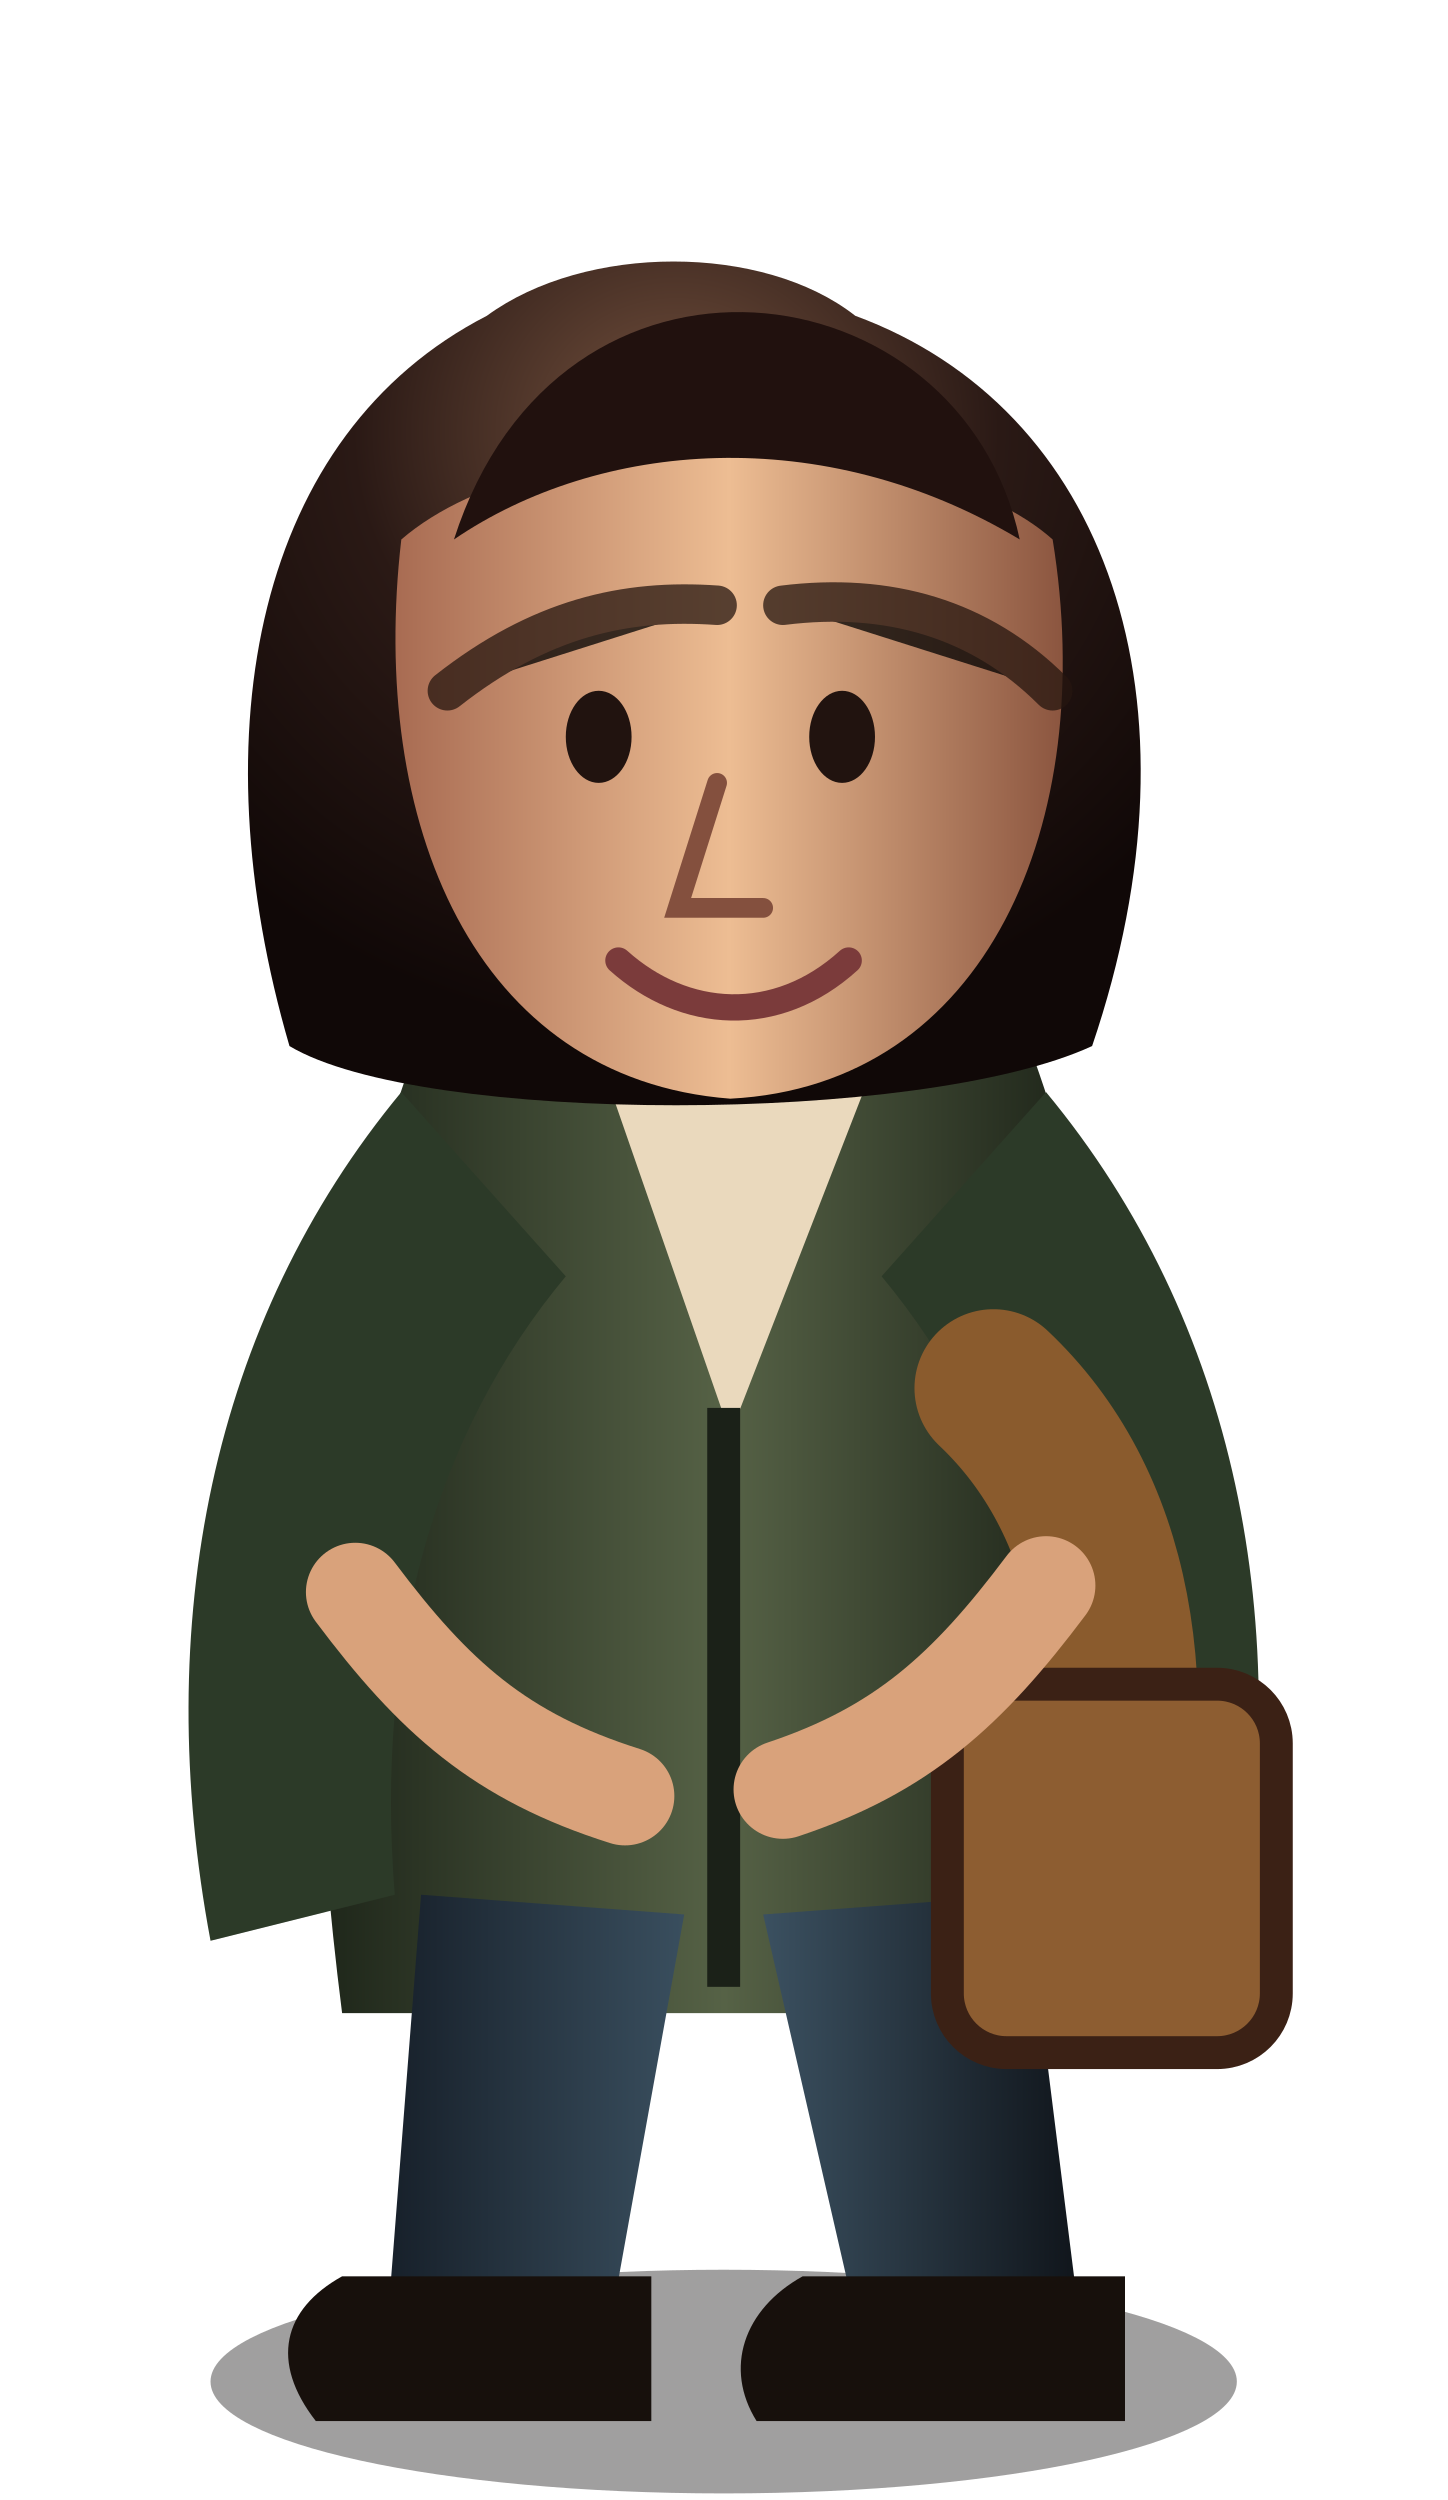
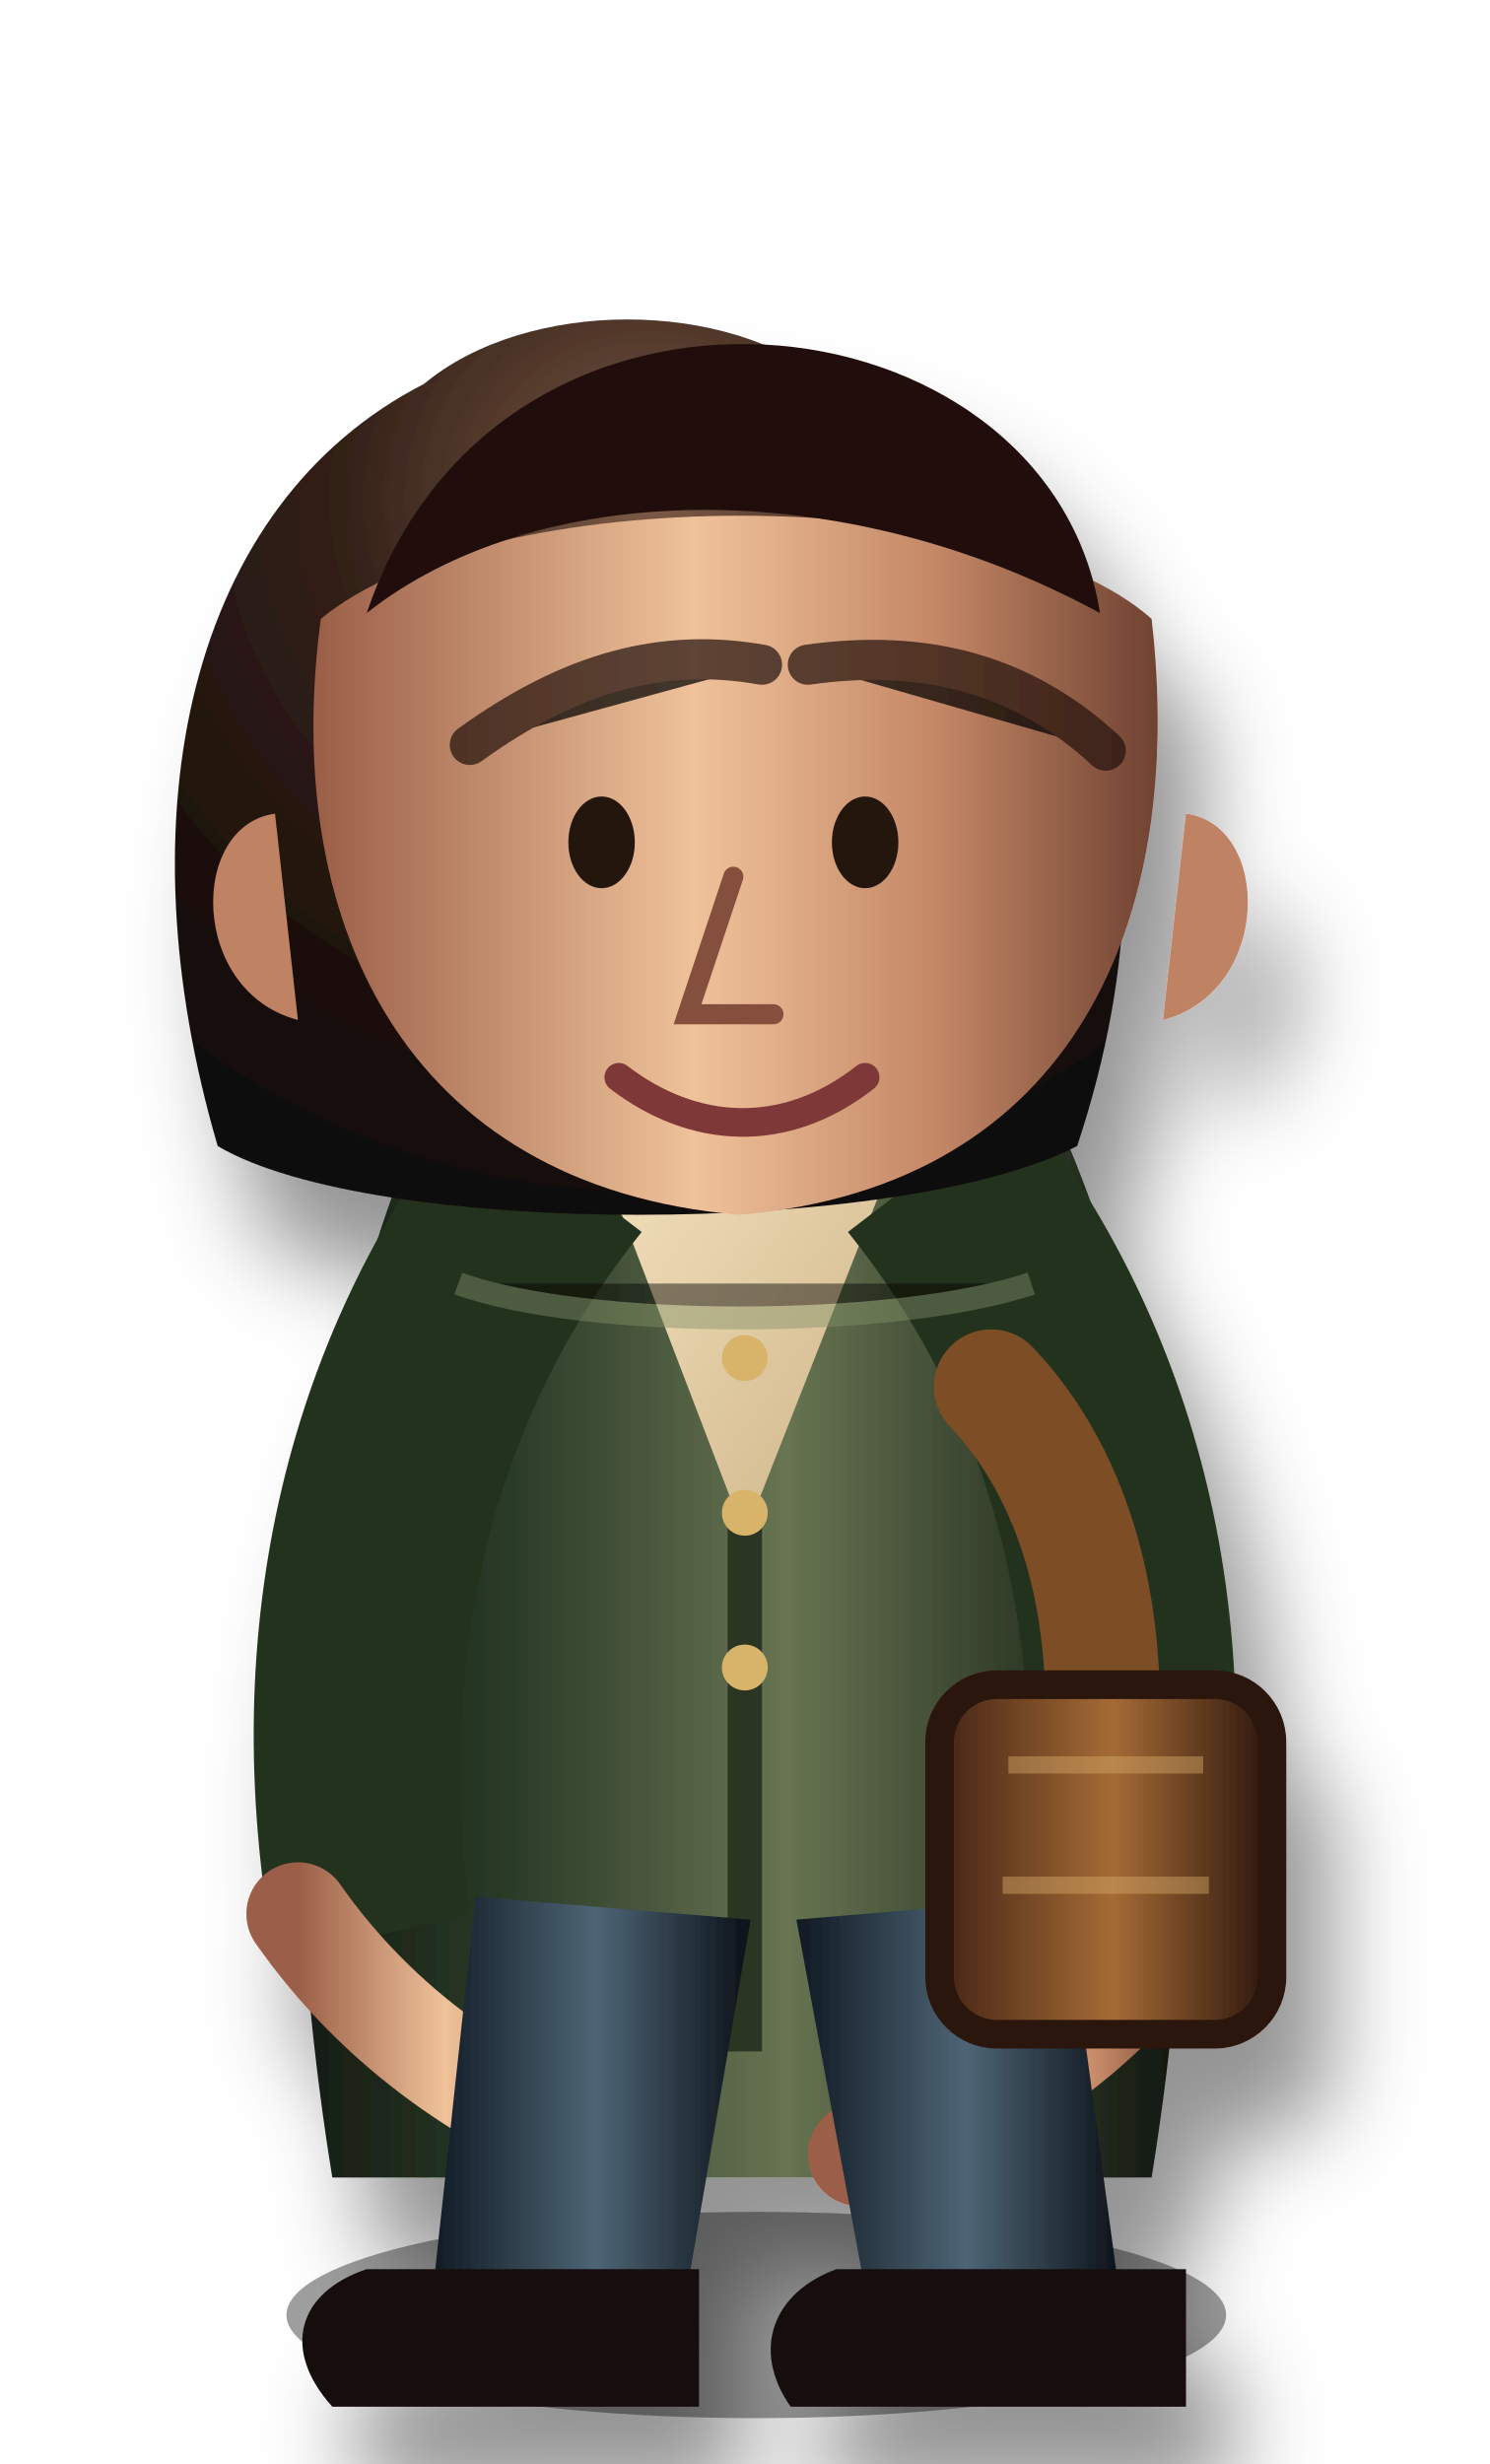
- <svg xmlns="http://www.w3.org/2000/svg" viewBox="0 0 220 380">
+ <svg xmlns="http://www.w3.org/2000/svg" viewBox="0 0 260 430" role="img" aria-label="Bonnie adventure game sprite">
  <defs>
    <linearGradient id="skin" x1="0" x2="1">
-       <stop stop-color="#a86b52" />
-       <stop offset=".5" stop-color="#edbd93" />
-       <stop offset="1" stop-color="#8b553f" />
+       <stop stop-color="#9b5f48" />
+       <stop offset=".45" stop-color="#efc29a" />
+       <stop offset=".74" stop-color="#c48766" />
+       <stop offset="1" stop-color="#704332" />
    </linearGradient>
-     <linearGradient id="jacket" x1="0" x2="1">
-       <stop stop-color="#1d2519" />
-       <stop offset=".5" stop-color="#566246" />
-       <stop offset="1" stop-color="#151b12" />
+     <linearGradient id="coat" x1="0" x2="1">
+       <stop stop-color="#151b12" />
+       <stop offset=".24" stop-color="#2b3b28" />
+       <stop offset=".55" stop-color="#687452" />
+       <stop offset=".82" stop-color="#2f3a27" />
+       <stop offset="1" stop-color="#10150e" />
+     </linearGradient>
+     <linearGradient id="shirt" y1="0" y2="1">
+       <stop stop-color="#fff2d1" />
+       <stop offset="1" stop-color="#c9ad80" />
    </linearGradient>
    <linearGradient id="denim" x1="0" x2="1">
-       <stop stop-color="#17202a" />
-       <stop offset=".5" stop-color="#3f5667" />
-       <stop offset="1" stop-color="#10151b" />
+       <stop stop-color="#101923" />
+       <stop offset=".52" stop-color="#4e6575" />
+       <stop offset="1" stop-color="#0b1118" />
    </linearGradient>
-     <radialGradient id="hair" cx="48%" cy="20%" r="72%">
-       <stop stop-color="#76533f" />
-       <stop offset=".5" stop-color="#2a1915" />
-       <stop offset="1" stop-color="#100807" />
+     <linearGradient id="leather" x1="0" x2="1">
+       <stop stop-color="#442416" />
+       <stop offset=".52" stop-color="#a56b35" />
+       <stop offset="1" stop-color="#2a150d" />
+     </linearGradient>
+     <radialGradient id="hair" cx="50%" cy="20%" r="78%">
+       <stop stop-color="#7d5b47" />
+       <stop offset=".42" stop-color="#332018" />
+       <stop offset="1" stop-color="#110807" />
    </radialGradient>
+     <filter id="softShadow" x="-30%" y="-20%" width="160%" height="150%">
+       <feDropShadow dx="8" dy="16" stdDeviation="8" flood-color="#050303" flood-opacity=".42" />
+     </filter>
  </defs>
-   <ellipse cx="110" cy="362" rx="78" ry="17" fill="#050303" opacity=".38" />
-   <path d="M70 143c-22 48-26 100-18 163h116c9-63 3-116-18-163-23-19-58-22-80 0z" fill="url(#jacket)" />
-   <path d="M86 146l25 72 28-72" fill="#ead9bd" />
-   <path d="M110 214v88" stroke="#1b2118" stroke-width="5" />
-   <path d="M61 166c-29 35-38 81-29 129l28-7c-3-38 6-70 26-94zM159 166c29 35 38 81 29 129l-28-7c3-38-6-70-26-94z" fill="#2c3a28" />
-   <path d="M64 288l40 3-11 61H59zM116 291l40-3 8 64h-34z" fill="url(#denim)" />
-   <path d="M52 346h47v22H48c-7-9-5-17 4-22zM122 346h49v22h-56c-5-8-2-17 7-22z" fill="#17100c" />
-   <path d="M74 48c-35 18-44 63-30 111 20 12 96 12 122 0 18-53 2-97-36-111-14-11-41-11-56 0z" fill="url(#hair)" />
-   <path d="M61 82c-5 43 11 82 50 85 39-2 56-42 49-85-19-17-77-19-99 0z" fill="url(#skin)" />
-   <path d="M69 82c22-15 56-18 86 0-9-42-70-50-86 0z" fill="#21110e" />
-   <g fill="#21130f">
-     <ellipse cx="91" cy="112" rx="5" ry="7" />
-     <ellipse cx="128" cy="112" rx="5" ry="7" />
+   <ellipse cx="132" cy="404" rx="82" ry="18" fill="#040202" opacity=".38" />
+   <g filter="url(#softShadow)">
+     <path d="M82 178c-30 56-36 128-24 202h143c12-74 6-146-25-202-28-24-69-27-94 0z" fill="url(#coat)" />
+     <path d="M94 174l36 94 37-94c-20-13-51-13-73 0z" fill="url(#shirt)" />
+     <path d="M130 266v92" stroke="#172015" stroke-width="6" opacity=".72" />
+     <path d="M82 192c-31 39-45 91-34 150l34-8c-6-48 5-88 30-119z" fill="#24321f" />
+     <path d="M178 192c31 39 45 91 34 150l-34-8c6-48-5-88-30-119z" fill="#24321f" />
+     <path d="M52 334c14 20 34 34 57 42" stroke="url(#skin)" stroke-width="18" stroke-linecap="round" />
+     <path d="M207 334c-13 20-33 34-57 42" stroke="url(#skin)" stroke-width="18" stroke-linecap="round" />
+     <path d="M83 331l48 4-12 70H75z" fill="url(#denim)" />
+     <path d="M139 335l47-4 10 74h-44z" fill="url(#denim)" />
+     <path d="M64 396h58v24H58c-9-10-6-20 6-24z" fill="#120c09" />
+     <path d="M146 396h61v24h-69c-7-10-3-20 8-24z" fill="#120c09" />
+     <path d="M173 242c19 20 25 54 14 96" stroke="#7d4e25" stroke-width="20" stroke-linecap="round" fill="none" />
+     <rect x="164" y="294" width="58" height="61" rx="10" fill="url(#leather)" stroke="#2b160d" stroke-width="5" />
+     <path d="M176 308h34M175 329h36" stroke="#d4a968" stroke-width="3" opacity=".45" />
+     <path d="M74 67c-41 21-53 75-36 133 27 16 119 16 150 0 21-63 0-115-43-133-18-15-53-15-71 0z" fill="url(#hair)" />
+     <path d="M56 108c-7 52 14 99 73 104 59-5 78-52 72-104-27-24-116-24-145 0z" fill="url(#skin)" />
+     <path d="M64 107c29-23 82-25 128 0-9-57-105-68-128 0z" fill="#21110d" />
+     <path d="M48 142c-15 2-15 31 4 36M207 142c15 2 15 31-4 36" fill="#bf8263" />
+     <g fill="#20120e">
+       <ellipse cx="105" cy="147" rx="5.8" ry="8" />
+       <ellipse cx="151" cy="147" rx="5.8" ry="8" />
+     </g>
+     <path d="M128 153l-8 24h15" fill="none" stroke="#84503e" stroke-width="3.5" stroke-linecap="round" />
+     <path d="M108 188c13 10 29 11 43 0" fill="none" stroke="#7f3838" stroke-width="5" stroke-linecap="round" />
+     <path d="M82 130c18-13 34-17 51-14M141 116c21-3 38 2 52 15" stroke="#25130e" stroke-width="7" stroke-linecap="round" opacity=".72" />
+     <path d="M80 224c22 8 76 8 100 0" stroke="#819067" stroke-width="4" opacity=".45" />
+     <circle cx="130" cy="237" r="4" fill="#d7b46a" />
+     <circle cx="130" cy="264" r="4" fill="#d7b46a" />
+     <circle cx="130" cy="291" r="4" fill="#d7b46a" />
  </g>
-   <path d="M109 119l-6 19h13" fill="none" stroke="#84503e" stroke-width="3" stroke-linecap="round" />
-   <path d="M94 146c10 9 24 10 35 0" fill="none" stroke="#7b3b3b" stroke-width="4" stroke-linecap="round" />
-   <path d="M68 105c14-11 27-14 41-13M119 92c16-2 30 2 41 13" stroke="#26150f" stroke-width="6" stroke-linecap="round" opacity=".75" />
-   <path d="M151 211c18 17 24 45 15 82" stroke="#8a5b2d" stroke-width="24" stroke-linecap="round" />
-   <rect x="144" y="256" width="50" height="56" rx="9" fill="#8d5d31" stroke="#3b2115" stroke-width="5" />
-   <path d="M54 242c12 16 22 25 41 31" stroke="#d9a27b" stroke-width="15" stroke-linecap="round" />
-   <path d="M159 241c-12 16-22 25-40 31" stroke="#d9a27b" stroke-width="15" stroke-linecap="round" />
</svg>
